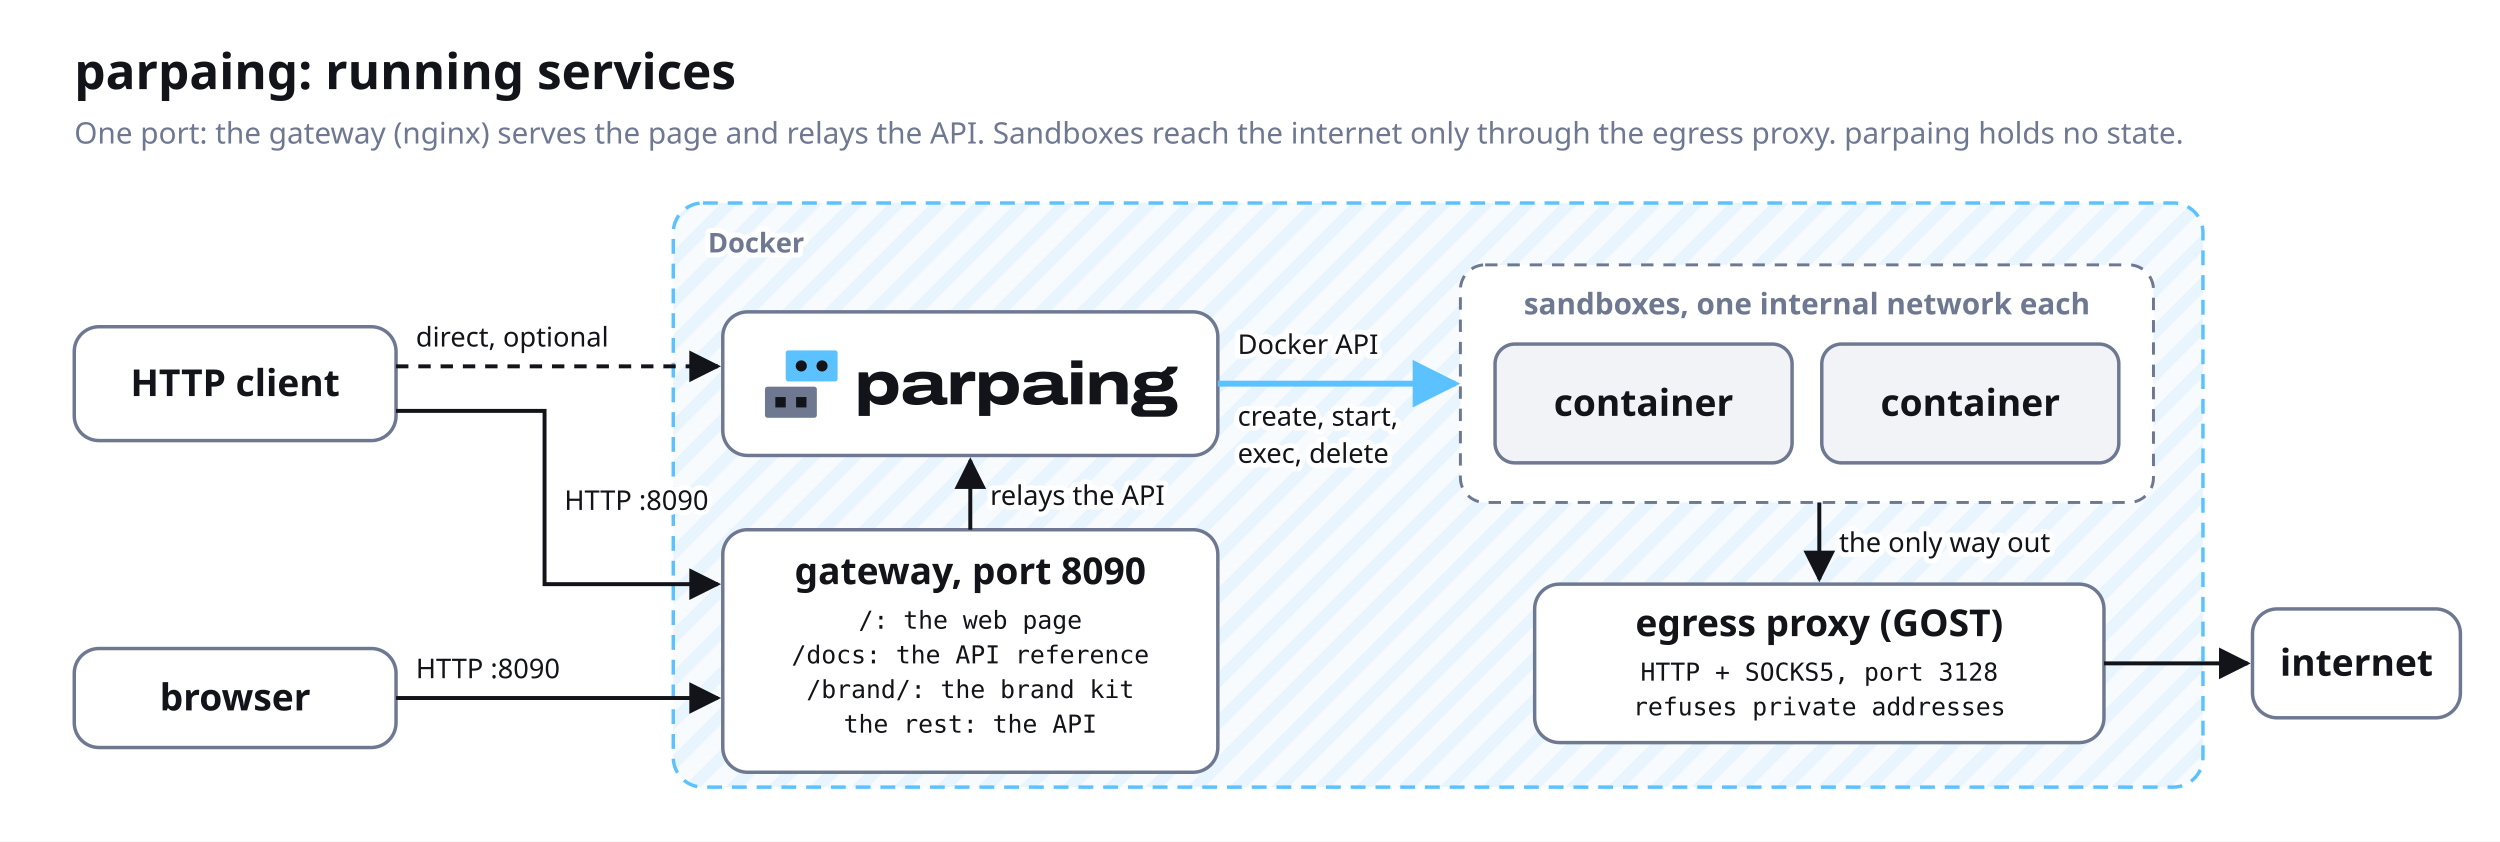
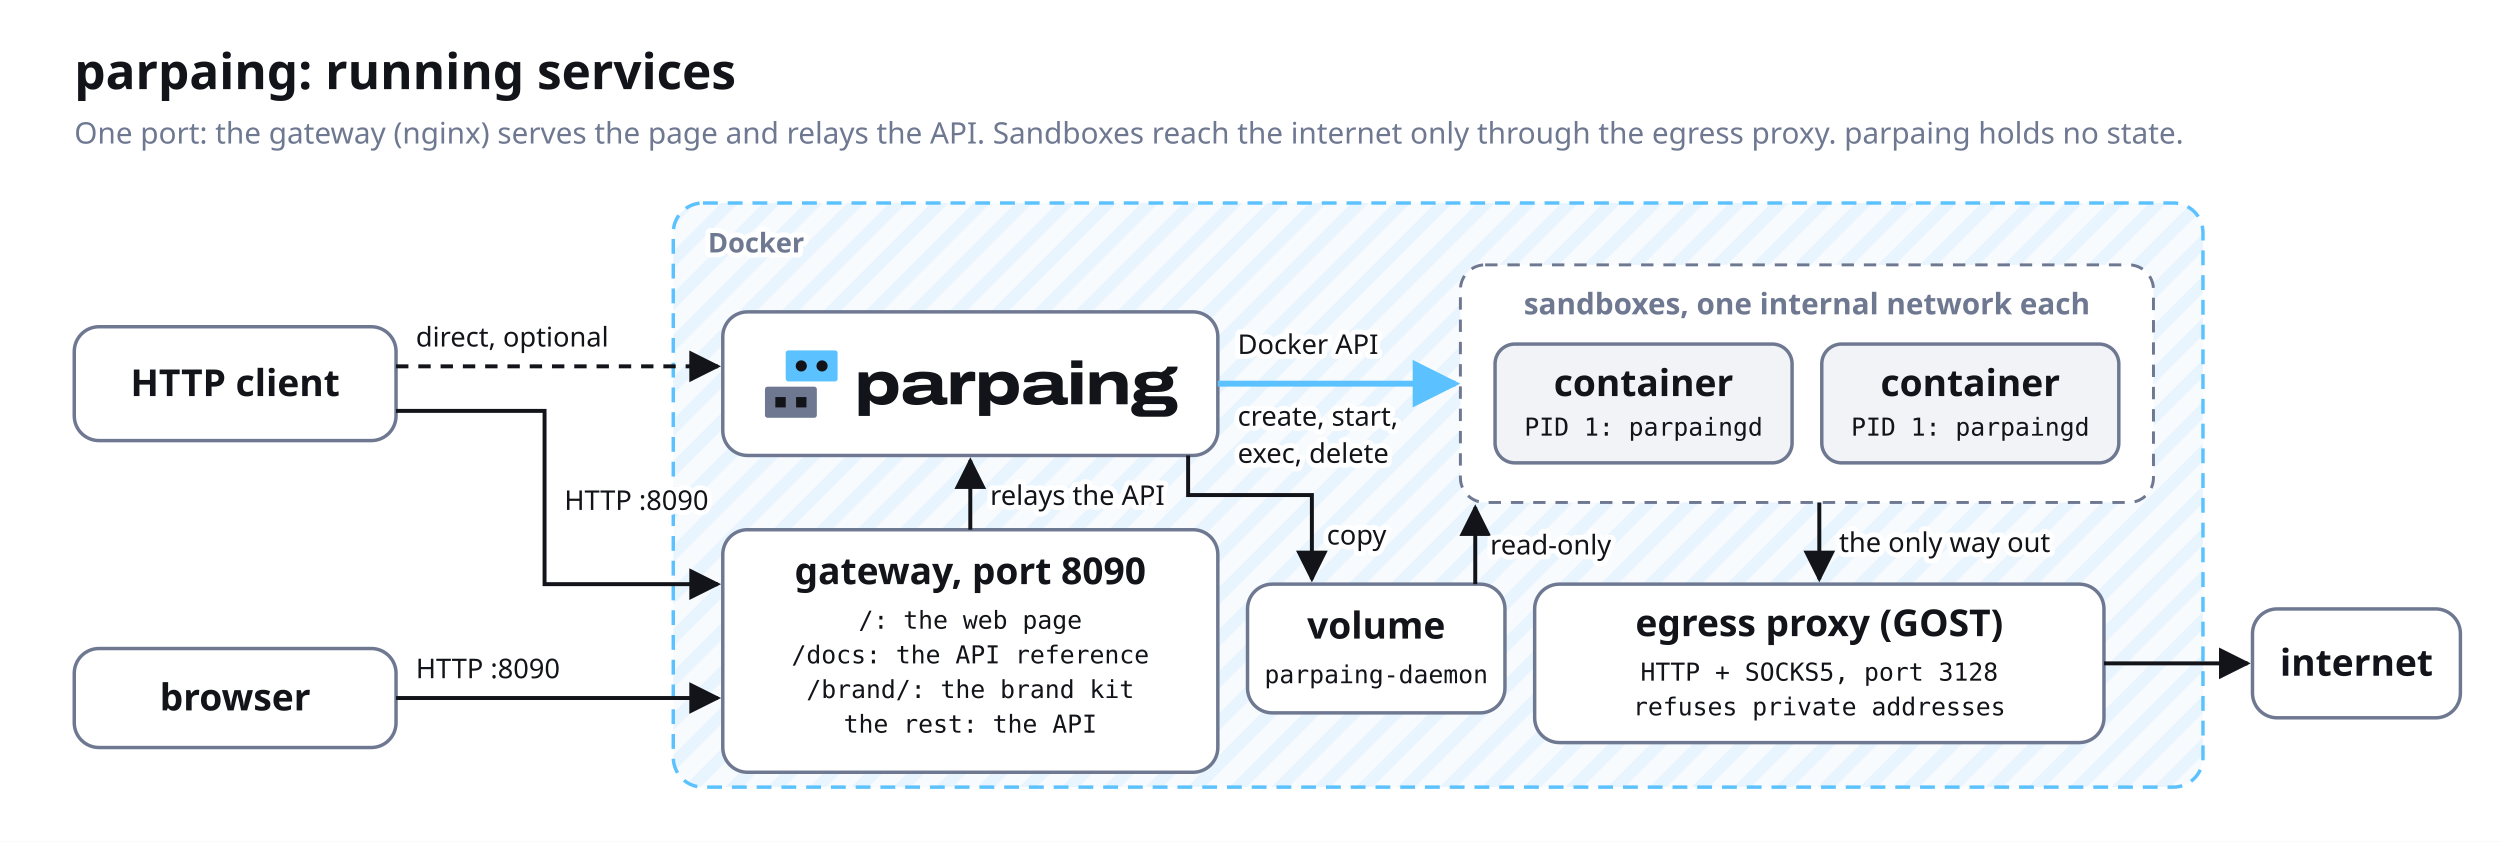
<svg xmlns="http://www.w3.org/2000/svg" width="1010" height="340" viewBox="0 0 1010 340">
  <style>
    text { font-family: Archivo, "Segoe UI", sans-serif; font-size: 12px; font-weight: 500; fill: #121419; }
    .title { font-size: 20px; font-weight: 800; }
    .sub { fill: #6e7891; }
    .h { font-size: 15px; font-weight: 800; }
    .frame { font-weight: 800; fill: #6e7891; }
    .code { font-family: "Martian Mono", Consolas, "DejaVu Sans Mono", monospace; font-size: 10px; }
    .lbl { font-size: 11px; paint-order: stroke; stroke: #fff; stroke-width: 4px; stroke-linejoin: round; }
    .ext { fill: #fff; stroke: #6e7891; stroke-width: 1.4; }
    .sbx { fill: #f1f3f7; stroke: #6e7891; stroke-width: 1.4; }
    .http { stroke: #121419; stroke-width: 1.6; fill: none; marker-end: url(#a-http); }
    .opt { stroke: #121419; stroke-width: 1.6; fill: none; stroke-dasharray: 5 4; marker-end: url(#a-http); }
    .api { stroke: #5cc2ff; stroke-width: 2.4; fill: none; marker-end: url(#a-api); }
  </style>
  <defs>
    <marker id="a-http" viewBox="0 0 10 10" refX="9" refY="5" markerWidth="8" markerHeight="8" orient="auto-start-reverse">
      <path d="M0,0 L10,5 L0,10 z" fill="#121419" />
    </marker>
    <marker id="a-api" viewBox="0 0 10 10" refX="9" refY="5" markerWidth="8" markerHeight="8" orient="auto-start-reverse">
      <path d="M0,0 L10,5 L0,10 z" fill="#5cc2ff" />
    </marker>
    <pattern id="stripes" width="12" height="12" patternUnits="userSpaceOnUse" patternTransform="rotate(45)">
      <rect width="12" height="12" fill="#f8fbfe" />
      <rect width="5" height="12" fill="#e9f5fe" />
    </pattern>
  </defs>
  <rect width="1010" height="340" fill="#ffffff" />
  <text x="30" y="36" class="title">parpaing: running services</text>
  <text x="30" y="58" class="sub">One port: the gateway (nginx) serves the page and relays the API. Sandboxes reach the internet only through the egress proxy. parpaing holds no state.</text>
  <rect x="30" y="132" width="130" height="46" rx="10" class="ext" />
  <text x="95" y="160" text-anchor="middle" class="h">HTTP client</text>
  <rect x="272" y="82" width="618" height="236" rx="12" fill="url(#stripes)" stroke="#5cc2ff" stroke-width="1.4" stroke-dasharray="6 4" />
  <text x="286" y="102" class="frame lbl">Docker</text>
  <rect x="292" y="126" width="200" height="58" rx="10" class="ext" />
  <g transform="translate(308 140.5) scale(0.2445)">
    <g transform="scale(2.1429) translate(-2 -2)">
      <rect x="20" y="4" width="40" height="24" rx="2" fill="#5cc2ff" />
      <circle cx="32" cy="16" r="4.3" fill="#121419" />
      <circle cx="48" cy="16" r="4.3" fill="#121419" />
      <rect x="4" y="32" width="40" height="24" rx="2" fill="#6e7891" />
      <rect x="12" y="40" width="8" height="8" fill="#121419" />
      <rect x="28" y="40" width="8" height="8" fill="#121419" />
    </g>
    <path fill="#121419" d="M159.07 112.6V40.6H174.07L175.57 48.9H176.37Q180.37 43.6 185.72 41.5Q191.07 39.4 197.07 39.4Q205.17 39.4 211.42 42.4Q217.67 45.4 221.22 51.5Q224.77 57.6 224.77 67Q224.77 76.4 221.22 82.55Q217.67 88.7 211.52 91.65Q205.37 94.6 197.57 94.6Q194.07 94.6 190.47 93.85Q186.87 93.1 183.72 91.45Q180.57 89.8 178.37 87.2H177.57V112.6ZM191.87 80.8Q196.57 80.8 199.72 79.15Q202.87 77.5 204.47 74.55Q206.07 71.6 206.07 67.9V66.2Q206.07 62.3 204.47 59.35Q202.87 56.4 199.67 54.8Q196.47 53.2 191.77 53.2Q187.07 53.2 183.87 54.9Q180.67 56.6 179.07 59.6Q177.47 62.6 177.47 66.7V67.3Q177.47 70.3 178.37 72.8Q179.27 75.3 181.07 77.05Q182.87 78.8 185.57 79.8Q188.27 80.8 191.87 80.8ZM255.07 94.6Q250.17 94.6 245.92 93.9Q241.67 93.2 238.52 91.45Q235.37 89.7 233.62 86.65Q231.87 83.6 231.87 78.9Q231.87 72.6 235.27 68.95Q238.67 65.3 244.97 63.65Q251.27 62 259.82 61.55Q268.37 61.1 278.67 61.1V59.5Q278.67 56.4 277.12 54.6Q275.57 52.8 272.62 52Q269.67 51.2 265.27 51.2Q262.07 51.2 259.07 51.7Q256.07 52.2 254.17 53.25Q252.27 54.3 252.27 56.1V56.9H233.57Q233.47 56.5 233.47 56.2Q233.47 55.9 233.47 55.4Q233.47 50.7 237.17 47.1Q240.87 43.5 248.17 41.45Q255.47 39.4 266.17 39.4Q276.17 39.4 283.07 41.15Q289.97 42.9 293.52 46.75Q297.07 50.6 297.07 57.1V78.2Q297.07 79.9 297.87 81Q298.67 82.1 300.37 82.1H305.67V92.7Q304.27 93.3 301.17 93.95Q298.07 94.6 294.57 94.6Q289.67 94.6 286.67 93.6Q283.67 92.6 282.22 90.85Q280.77 89.1 280.17 87H279.37Q276.57 89.3 272.82 91.05Q269.07 92.8 264.67 93.7Q260.27 94.6 255.07 94.6ZM260.27 82.9Q262.57 82.9 265.62 82.35Q268.67 81.8 271.67 80.7Q274.67 79.6 276.67 77.85Q278.67 76.1 278.67 73.6V70.6Q268.77 70.6 262.47 71.4Q256.17 72.2 253.17 73.85Q250.17 75.5 250.17 78.1Q250.17 80.1 251.62 81.15Q253.07 82.2 255.42 82.55Q257.77 82.9 260.27 82.9ZM311.17 93.4V40.6H326.17L327.37 49.6H328.27Q329.77 46.4 332.22 44.1Q334.67 41.8 337.77 40.6Q340.87 39.4 344.37 39.4Q346.37 39.4 348.22 39.65Q350.07 39.9 351.67 40.6V55.1H342.87Q339.37 55.1 336.87 56.25Q334.37 57.4 332.77 59.35Q331.17 61.3 330.42 63.75Q329.67 66.2 329.67 69V93.4ZM358.17 112.6V40.6H373.17L374.67 48.9H375.47Q379.47 43.6 384.82 41.5Q390.17 39.4 396.17 39.4Q404.27 39.4 410.52 42.4Q416.77 45.4 420.32 51.5Q423.87 57.6 423.87 67Q423.87 76.4 420.32 82.55Q416.77 88.7 410.62 91.65Q404.47 94.6 396.67 94.6Q393.17 94.6 389.57 93.85Q385.97 93.1 382.82 91.45Q379.67 89.8 377.47 87.2H376.67V112.6ZM390.97 80.8Q395.67 80.8 398.82 79.15Q401.97 77.5 403.57 74.55Q405.17 71.6 405.17 67.9V66.2Q405.17 62.3 403.57 59.35Q401.97 56.4 398.77 54.8Q395.57 53.2 390.87 53.2Q386.17 53.2 382.97 54.9Q379.77 56.6 378.17 59.6Q376.57 62.6 376.57 66.7V67.3Q376.57 70.3 377.47 72.8Q378.37 75.3 380.17 77.05Q381.97 78.8 384.67 79.8Q387.37 80.8 390.97 80.8ZM454.17 94.6Q449.27 94.6 445.02 93.9Q440.77 93.2 437.62 91.45Q434.47 89.7 432.72 86.65Q430.97 83.6 430.97 78.9Q430.97 72.6 434.37 68.95Q437.77 65.3 444.07 63.65Q450.37 62 458.92 61.55Q467.47 61.1 477.77 61.1V59.5Q477.77 56.4 476.22 54.6Q474.67 52.8 471.72 52Q468.77 51.2 464.37 51.2Q461.17 51.2 458.17 51.7Q455.17 52.2 453.27 53.25Q451.37 54.3 451.37 56.1V56.9H432.67Q432.57 56.5 432.57 56.2Q432.57 55.9 432.57 55.4Q432.57 50.7 436.27 47.1Q439.97 43.5 447.27 41.45Q454.57 39.4 465.27 39.4Q475.27 39.4 482.17 41.15Q489.07 42.9 492.62 46.75Q496.17 50.6 496.17 57.1V78.2Q496.17 79.9 496.97 81Q497.77 82.1 499.47 82.1H504.77V92.7Q503.37 93.3 500.27 93.95Q497.17 94.6 493.67 94.6Q488.77 94.6 485.77 93.6Q482.77 92.6 481.32 90.85Q479.87 89.1 479.27 87H478.47Q475.67 89.3 471.92 91.05Q468.17 92.8 463.77 93.7Q459.37 94.6 454.17 94.6ZM459.37 82.9Q461.67 82.9 464.72 82.35Q467.77 81.8 470.77 80.7Q473.77 79.6 475.77 77.85Q477.77 76.1 477.77 73.6V70.6Q467.87 70.6 461.57 71.4Q455.27 72.2 452.27 73.85Q449.27 75.5 449.27 78.1Q449.27 80.1 450.72 81.15Q452.17 82.2 454.52 82.55Q456.87 82.9 459.37 82.9ZM510.27 33.3V20.9H528.77V33.3ZM510.27 93.4V40.6H528.77V93.4ZM540.77 93.4V40.6H555.77L556.97 49.4H557.87Q560.67 45.7 564.37 43.55Q568.07 41.4 572.22 40.4Q576.37 39.4 580.47 39.4Q588.17 39.4 593.27 41.85Q598.37 44.3 600.92 49.25Q603.47 54.2 603.47 61.6V93.4H585.07V64.1Q585.07 61.4 584.32 59.35Q583.57 57.3 582.12 55.95Q580.67 54.6 578.52 53.9Q576.37 53.2 573.57 53.2Q569.67 53.2 566.42 54.8Q563.17 56.4 561.22 59.25Q559.27 62.1 559.27 65.9V93.4ZM624.57 113.9Q620.57 113.9 617.12 112.45Q613.67 111 611.57 108.2Q609.47 105.4 609.47 101.3Q609.47 97.2 612.27 94.1Q615.07 91 619.67 89.5Q616.37 87.9 614.87 85.35Q613.37 82.8 613.37 79.9Q613.37 75.5 616.42 72.4Q619.47 69.3 624.47 68.6Q620.47 66.5 617.87 63.25Q615.27 60 615.27 56.1Q615.27 49.7 619.17 46.05Q623.07 42.4 630.22 40.9Q637.37 39.4 647.07 39.4Q650.47 39.4 653.52 39.7Q656.57 40 659.27 40.5Q664.37 38.1 666.62 35.45Q668.87 32.8 669.17 31.1H686.17Q686.07 35 684.37 37.8Q682.67 40.6 679.52 42.3Q676.37 44 671.97 45Q675.27 47.1 677.07 49.95Q678.87 52.8 678.87 56.4Q678.87 62.4 675.47 66.1Q672.07 69.8 665.97 71.45Q659.87 73.1 651.67 73.1H638.37Q635.17 73.1 633.67 74.05Q632.17 75 632.17 76.5Q632.17 78.1 633.57 79.1Q634.97 80.1 638.57 80.1H668.97Q677.37 80.1 681.57 84.7Q685.77 89.3 685.77 96.4Q685.77 101.7 682.92 105.6Q680.07 109.5 675.37 111.7Q670.67 113.9 664.97 113.9ZM633.67 103.4H661.57Q663.17 103.4 664.42 102.75Q665.67 102.1 666.42 100.9Q667.17 99.7 667.17 98.1Q667.17 95.7 665.52 94.35Q663.87 93 661.57 93H633.97Q631.47 93 629.87 94.3Q628.27 95.6 628.27 98Q628.27 100.5 629.82 101.95Q631.37 103.4 633.67 103.4ZM647.07 62.9Q653.37 62.9 656.87 61.4Q660.37 59.9 660.37 56.3Q660.37 52.7 656.87 51.2Q653.37 49.7 647.07 49.7Q640.87 49.7 637.37 51.2Q633.87 52.7 633.87 56.3Q633.87 58.8 635.47 60.25Q637.07 61.7 640.02 62.3Q642.97 62.9 647.07 62.9Z" />
  </g>
  <rect x="590" y="107" width="280" height="96" rx="10" fill="#fff" stroke="#6e7891" stroke-width="1.2" stroke-dasharray="5 4" />
  <text x="730" y="127" text-anchor="middle" class="frame">sandboxes, one internal network each</text>
  <rect x="604" y="139" width="120" height="48" rx="8" class="sbx" />
-   <text x="664" y="168" text-anchor="middle" class="h">container</text>
+   <text x="664" y="160" text-anchor="middle" class="h">container</text>
+   <text x="664" y="176" text-anchor="middle" class="code">PID 1: parpaingd</text>
  <rect x="736" y="139" width="120" height="48" rx="8" class="sbx" />
-   <text x="796" y="168" text-anchor="middle" class="h">container</text>
+   <text x="796" y="160" text-anchor="middle" class="h">container</text>
+   <text x="796" y="176" text-anchor="middle" class="code">PID 1: parpaingd</text>
+   <rect x="504" y="236" width="104" height="52" rx="10" class="ext" />
+   <text x="556" y="258" text-anchor="middle" class="h">volume</text>
+   <text x="556" y="276" text-anchor="middle" class="code">parpaing-daemon</text>
+   <path d="M480,184 L480,200 L530,200 L530,234" class="http" />
+   <text x="536" y="220" class="lbl">copy</text>
+   <path d="M596,236 L596,205" class="http" />
+   <text x="602" y="224" class="lbl">read-only</text>
  <rect x="30" y="262" width="130" height="40" rx="10" class="ext" />
  <text x="95" y="287" text-anchor="middle" class="h">browser</text>
  <path d="M160,282 L290,282" class="http" />
  <text x="168" y="274" class="lbl">HTTP :8090</text>
  <path d="M160,166 L220,166 L220,236 L290,236" class="http" />
  <text x="228" y="206" class="lbl">HTTP :8090</text>
  <path d="M160,148 L290,148" class="opt" />
  <text x="168" y="140" class="lbl">direct, optional</text>
  <rect x="292" y="214" width="200" height="98" rx="10" class="ext" />
  <text x="392" y="236" text-anchor="middle" class="h">gateway, port 8090</text>
  <text x="392" y="254" text-anchor="middle" class="code">/: the web page</text>
  <text x="392" y="268" text-anchor="middle" class="code">/docs: the API reference</text>
  <text x="392" y="282" text-anchor="middle" class="code">/brand/: the brand kit</text>
  <text x="392" y="296" text-anchor="middle" class="code">the rest: the API</text>
  <path d="M392,214 L392,186" class="http" />
  <text x="400" y="204" class="lbl">relays the API</text>
  <rect x="620" y="236" width="230" height="64" rx="10" class="ext" />
  <text x="735" y="257" text-anchor="middle" class="h">egress proxy (GOST)</text>
  <text x="735" y="275" text-anchor="middle" class="code">HTTP + SOCKS5, port 3128</text>
  <text x="735" y="289" text-anchor="middle" class="code">refuses private addresses</text>
  <path d="M735,203 L735,234" class="http" />
  <text x="743" y="223" class="lbl">the only way out</text>
  <rect x="910" y="246" width="84" height="44" rx="10" class="ext" />
  <text x="952" y="273" text-anchor="middle" class="h">internet</text>
  <path d="M850,268 L908,268" class="http" />
  <path d="M492,155 L588,155" class="api" />
  <text x="500" y="143" class="lbl">Docker API</text>
  <text x="500" y="172" class="lbl">create, start,</text>
  <text x="500" y="187" class="lbl">exec, delete</text>
</svg>
